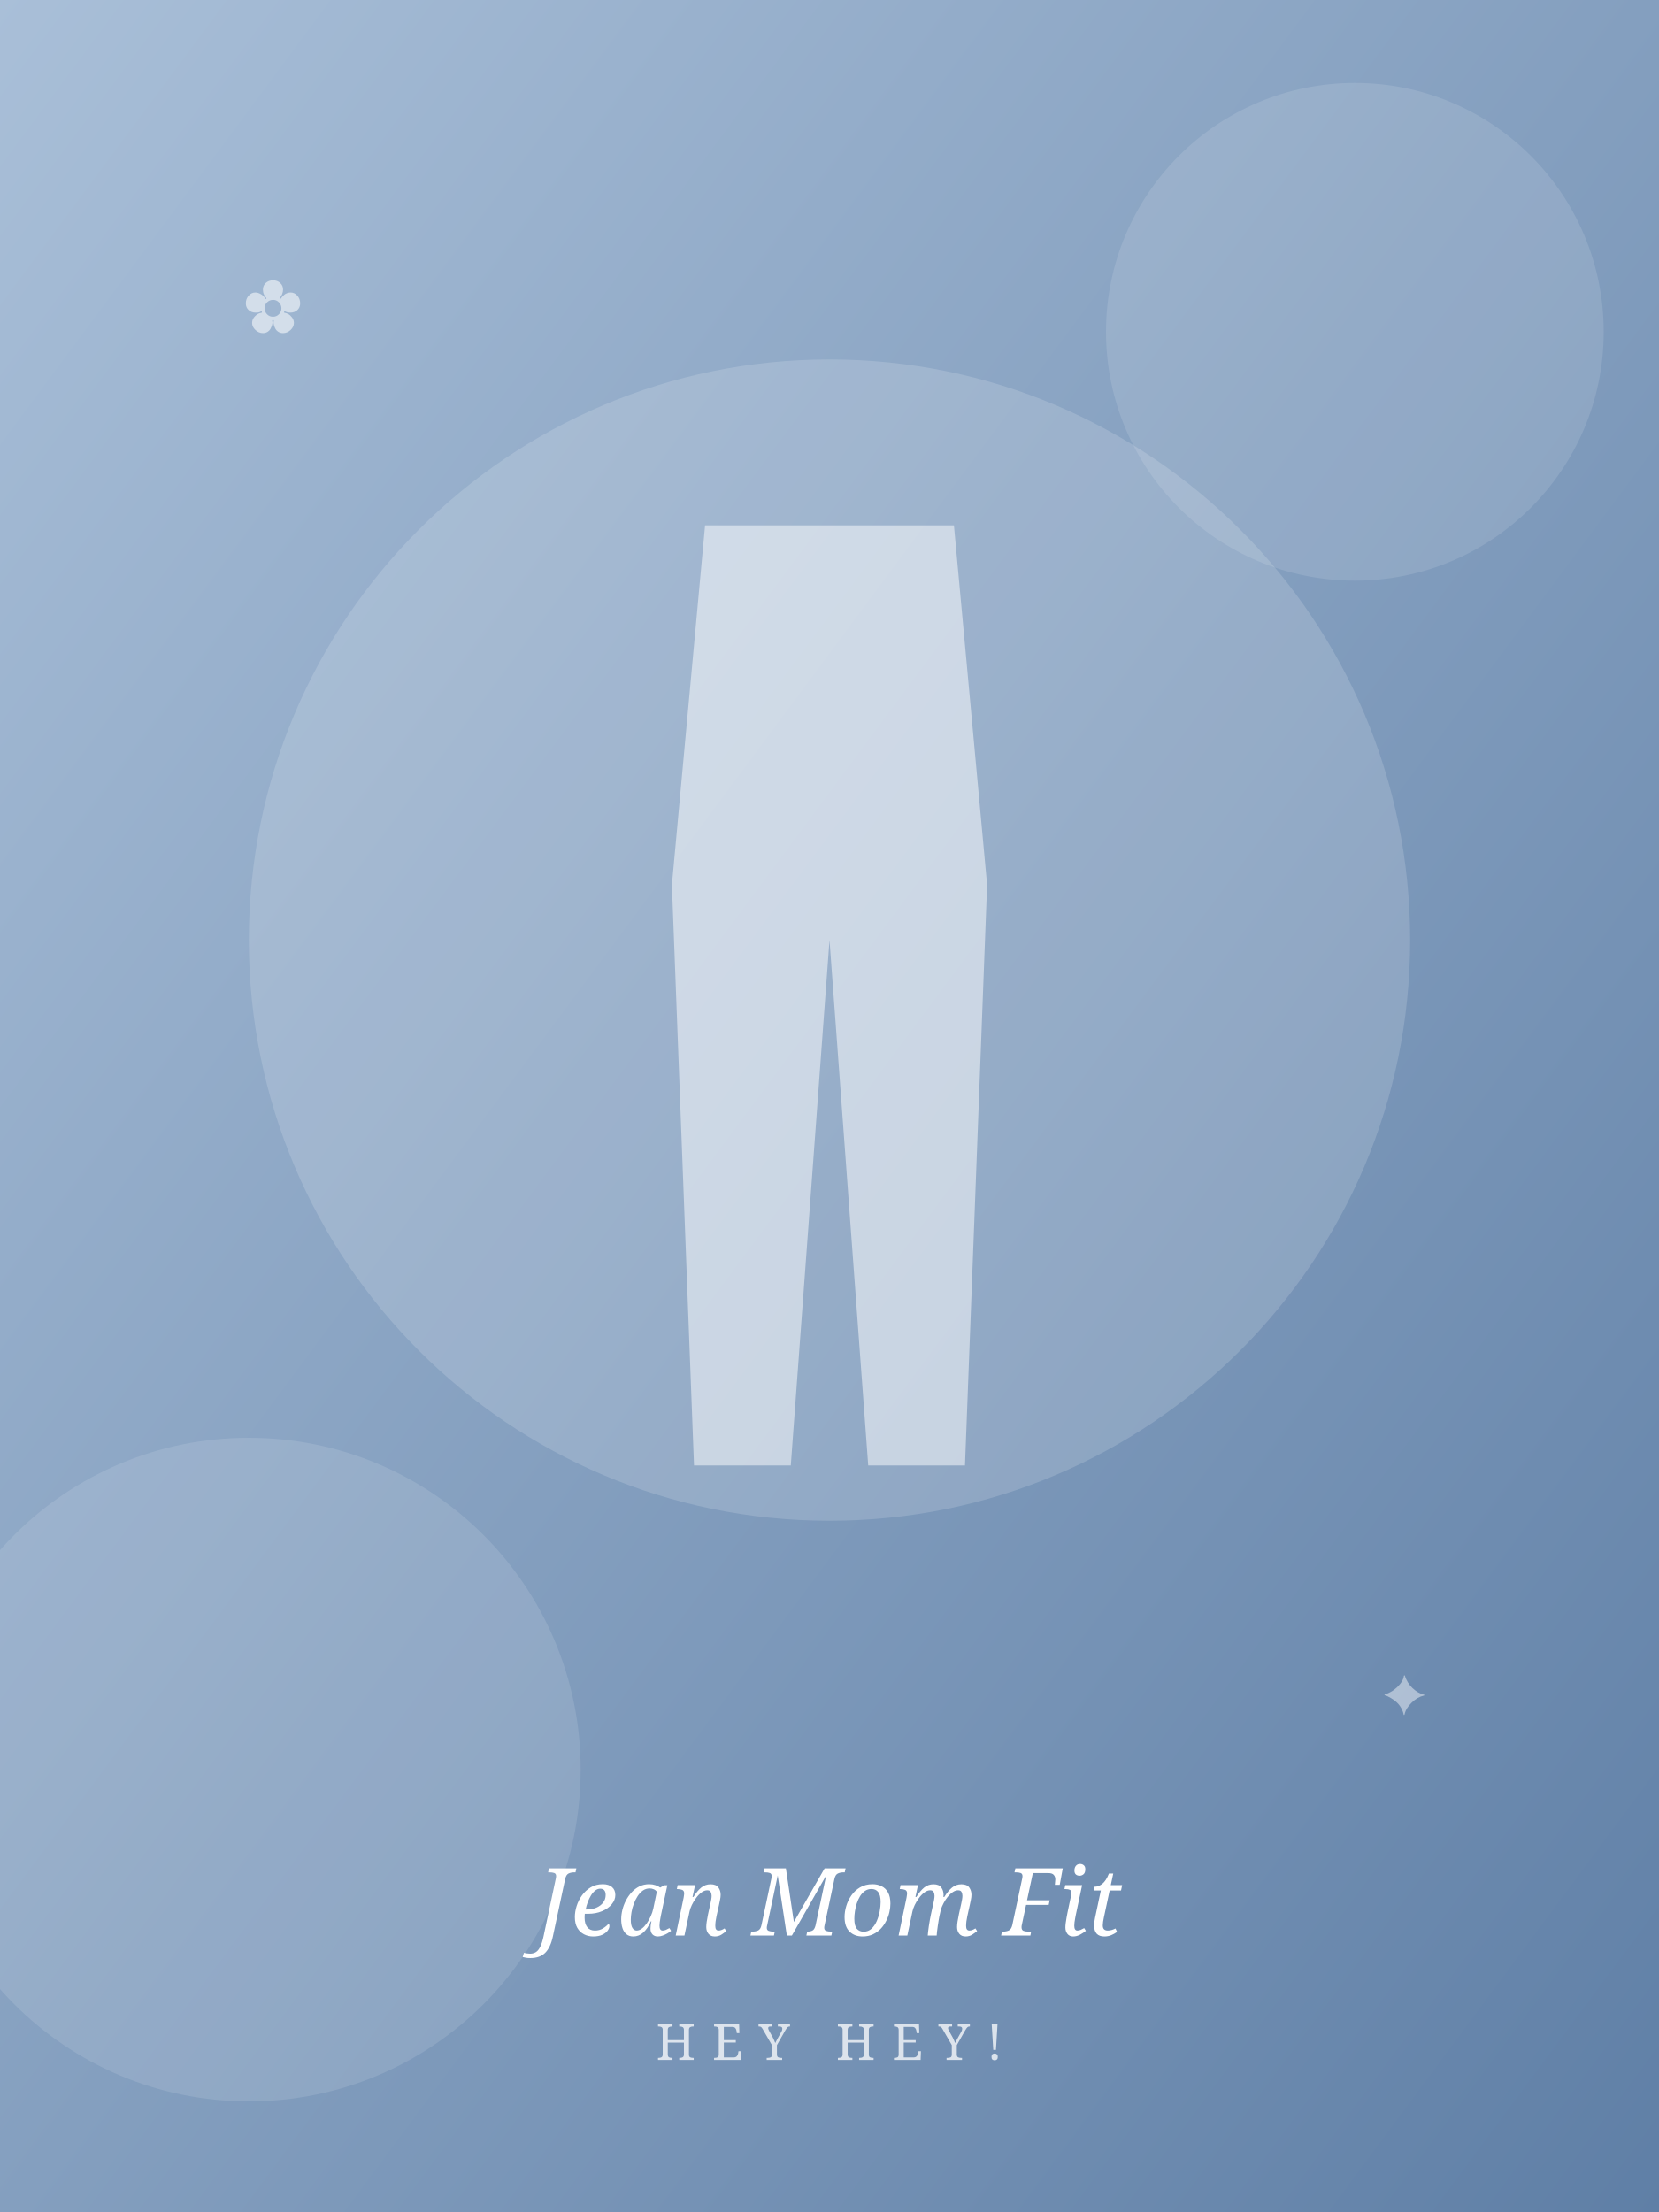
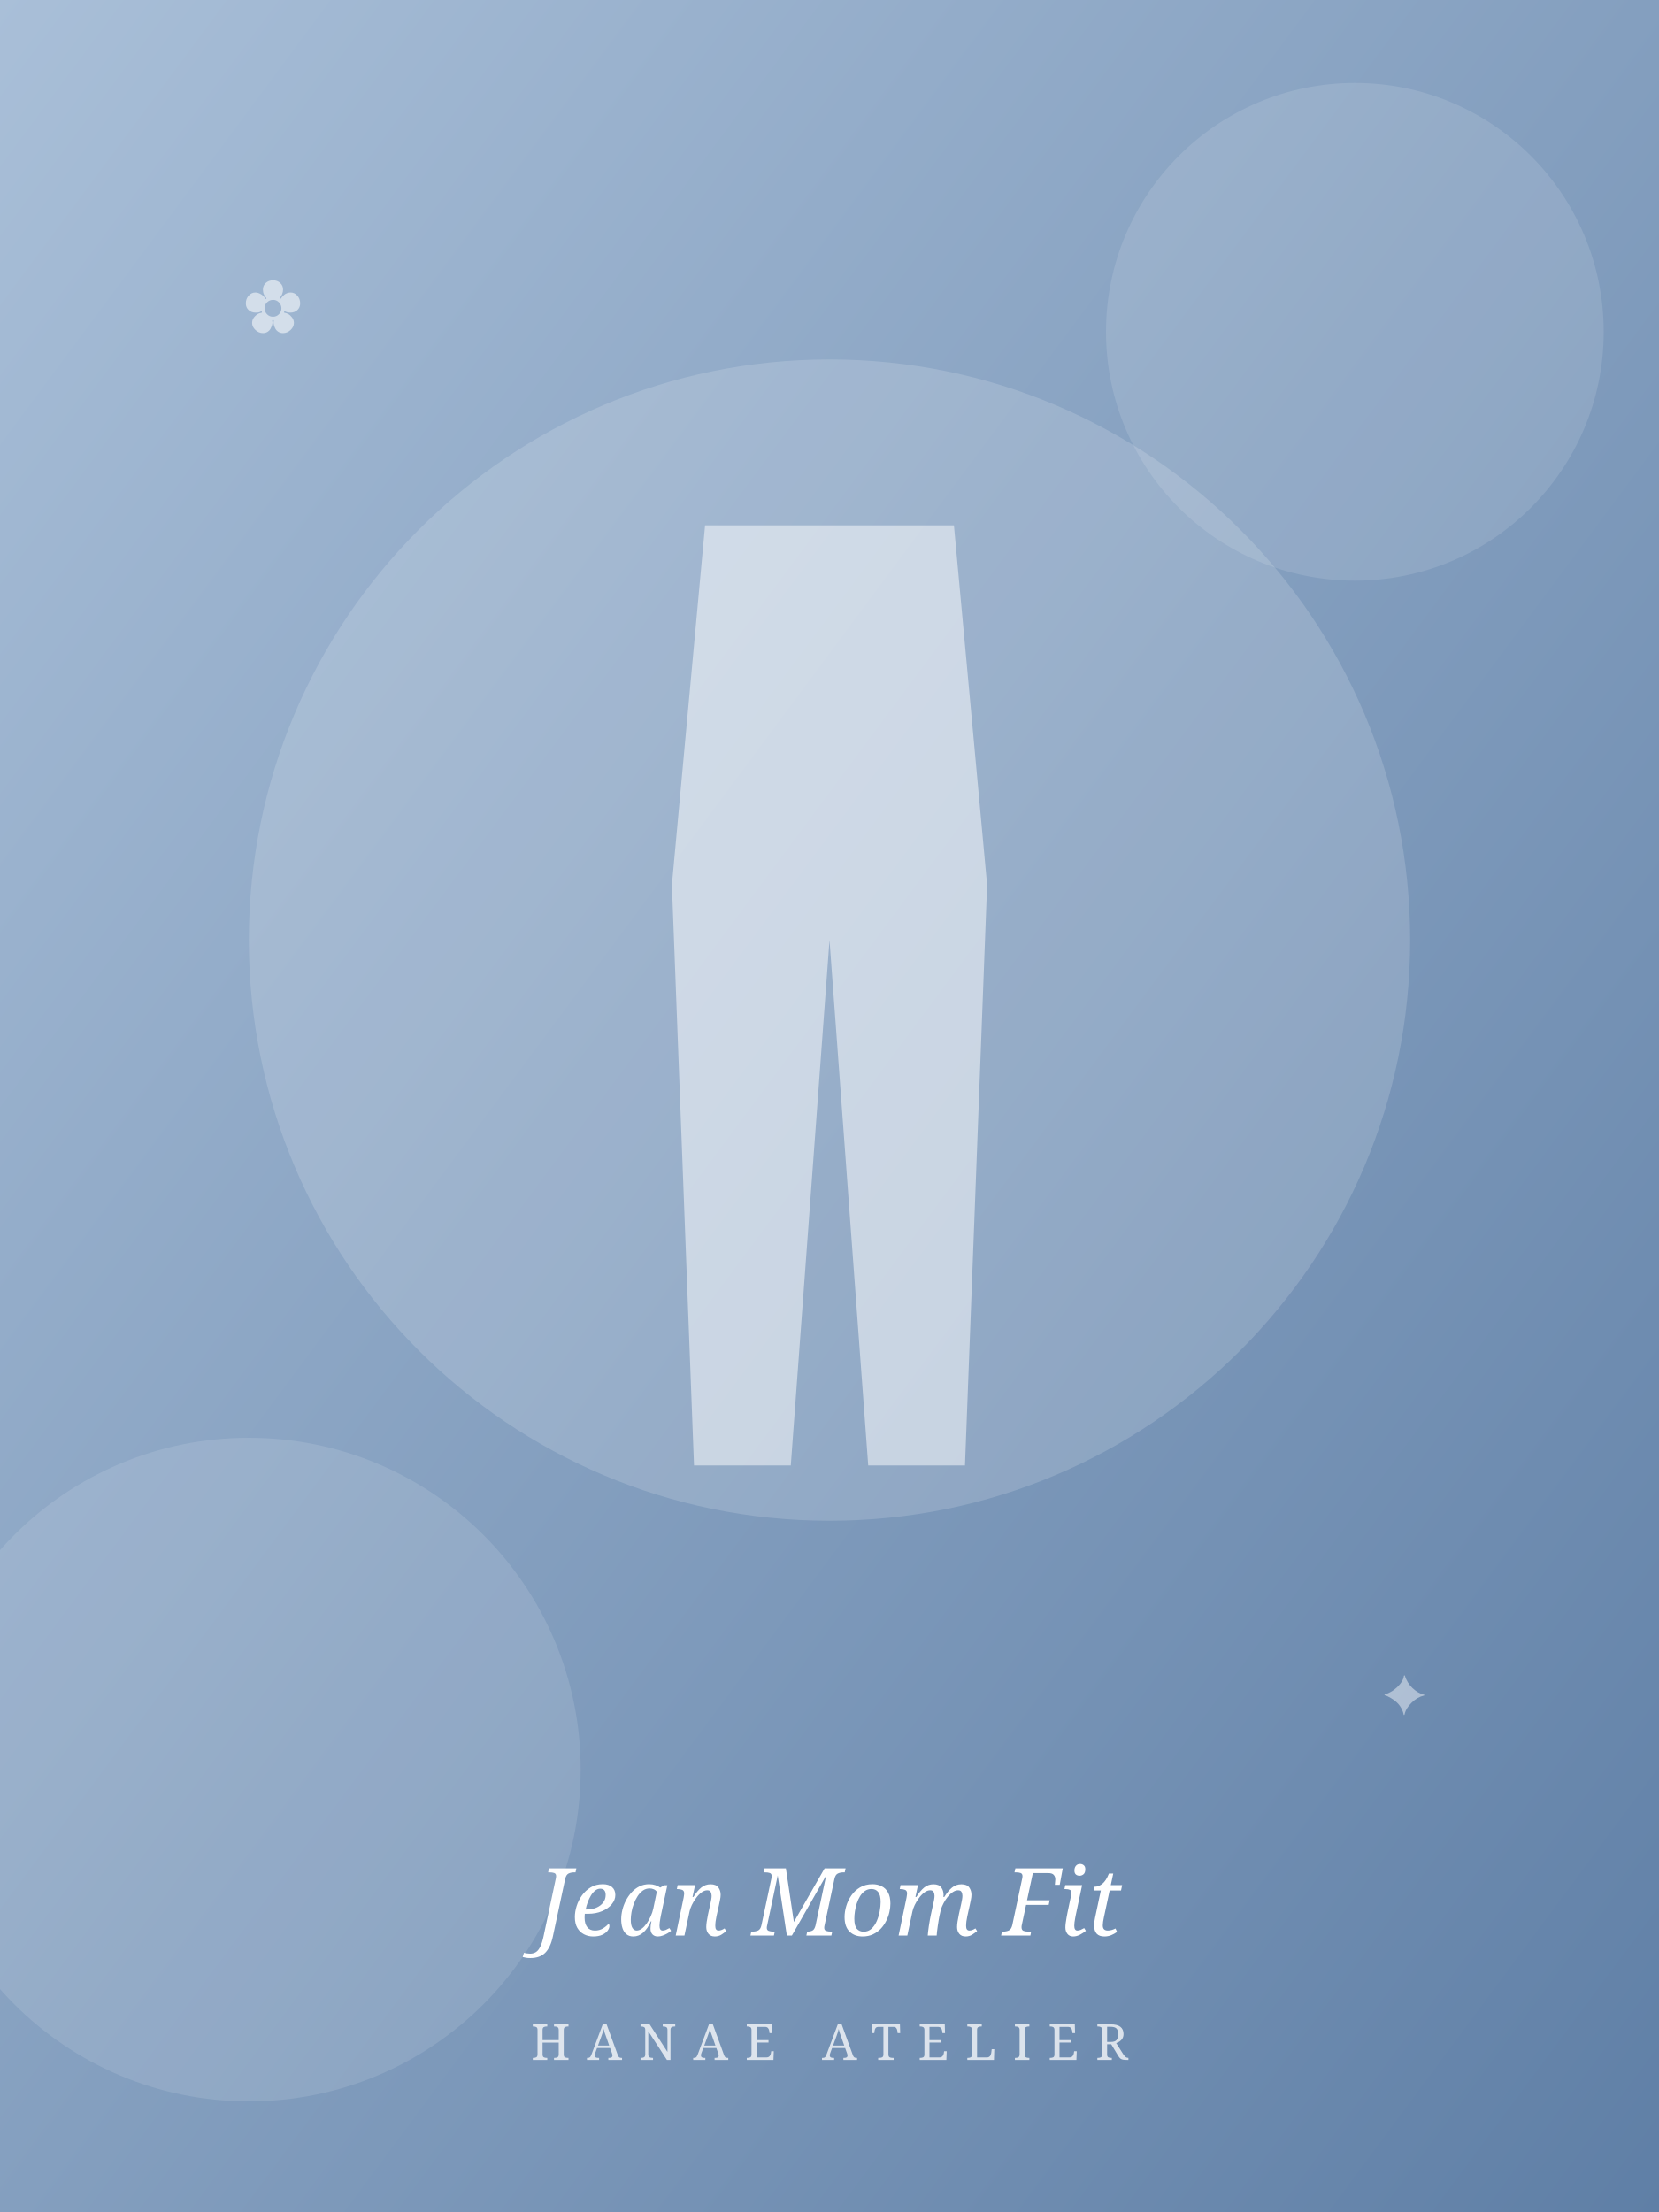
<svg xmlns="http://www.w3.org/2000/svg" width="600" height="800" viewBox="0 0 600 800">
  <defs>
    <linearGradient id="bg" x1="0" y1="0" x2="1" y2="1">
      <stop offset="0" stop-color="#a9bfd8" />
      <stop offset="1" stop-color="#5f7fa6" />
    </linearGradient>
  </defs>
  <rect width="600" height="800" fill="url(#bg)" />
  <circle cx="300" cy="340" r="210" fill="rgba(255,255,255,0.16)" />
  <circle cx="490" cy="120" r="90" fill="rgba(255,255,255,0.12)" />
  <circle cx="90" cy="640" r="120" fill="rgba(255,255,255,0.12)" />
  <text x="88" y="120" font-family="Georgia, serif" font-size="26" fill="rgba(255,255,255,0.55)">✿</text>
  <text x="500" y="620" font-family="Georgia, serif" font-size="20" fill="rgba(255,255,255,0.45)">✦</text>
  <path d="M255 190 l90 0 12 130 -8 210 -35 0 -14 -190 -14 190 -35 0 -8 -210 z" fill="rgba(255,255,255,0.5)" />
  <text x="300" y="700" font-family="Georgia, serif" font-size="34" font-style="italic" text-anchor="middle" fill="#ffffff">Jean Mom Fit</text>
-   <text x="300" y="745" font-family="Georgia, serif" font-size="18" letter-spacing="6" text-anchor="middle" fill="#ffffff" opacity="0.75">HEY HEY!</text>
+   <text x="300" y="745" font-family="Georgia, serif" font-size="18" letter-spacing="6" text-anchor="middle" fill="#ffffff" opacity="0.75">HANAE ATELIER</text>
</svg>
